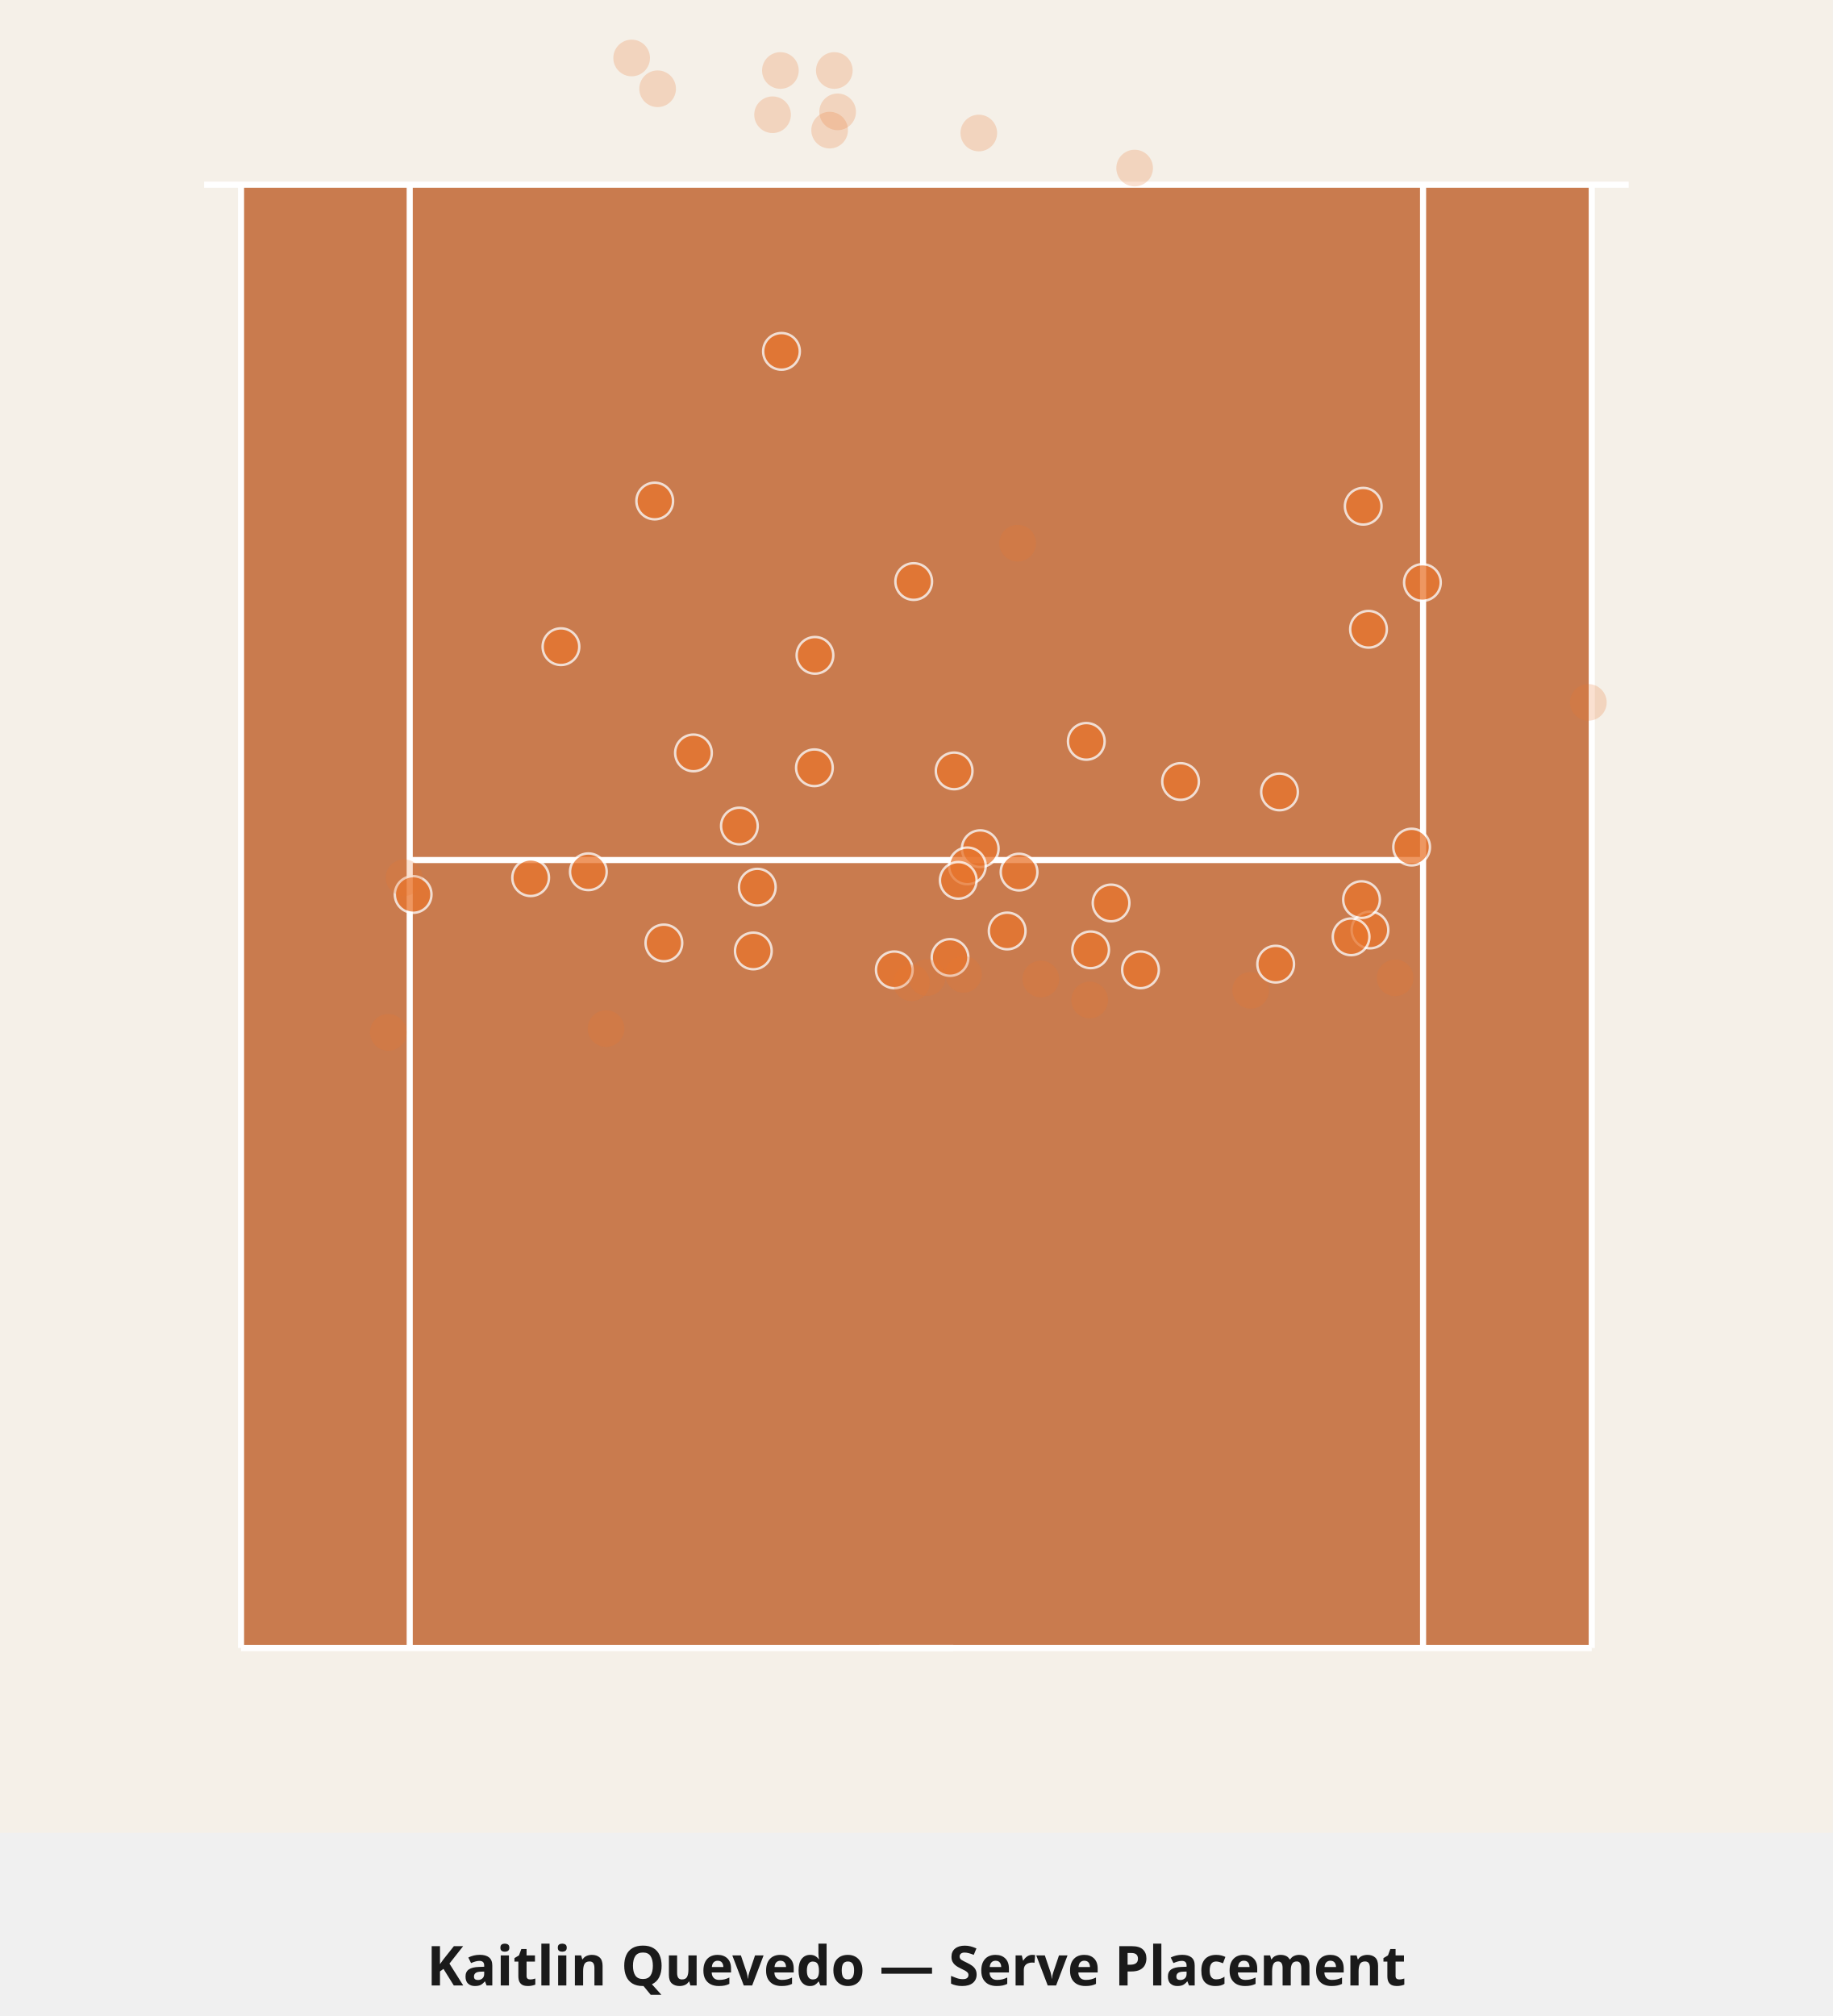
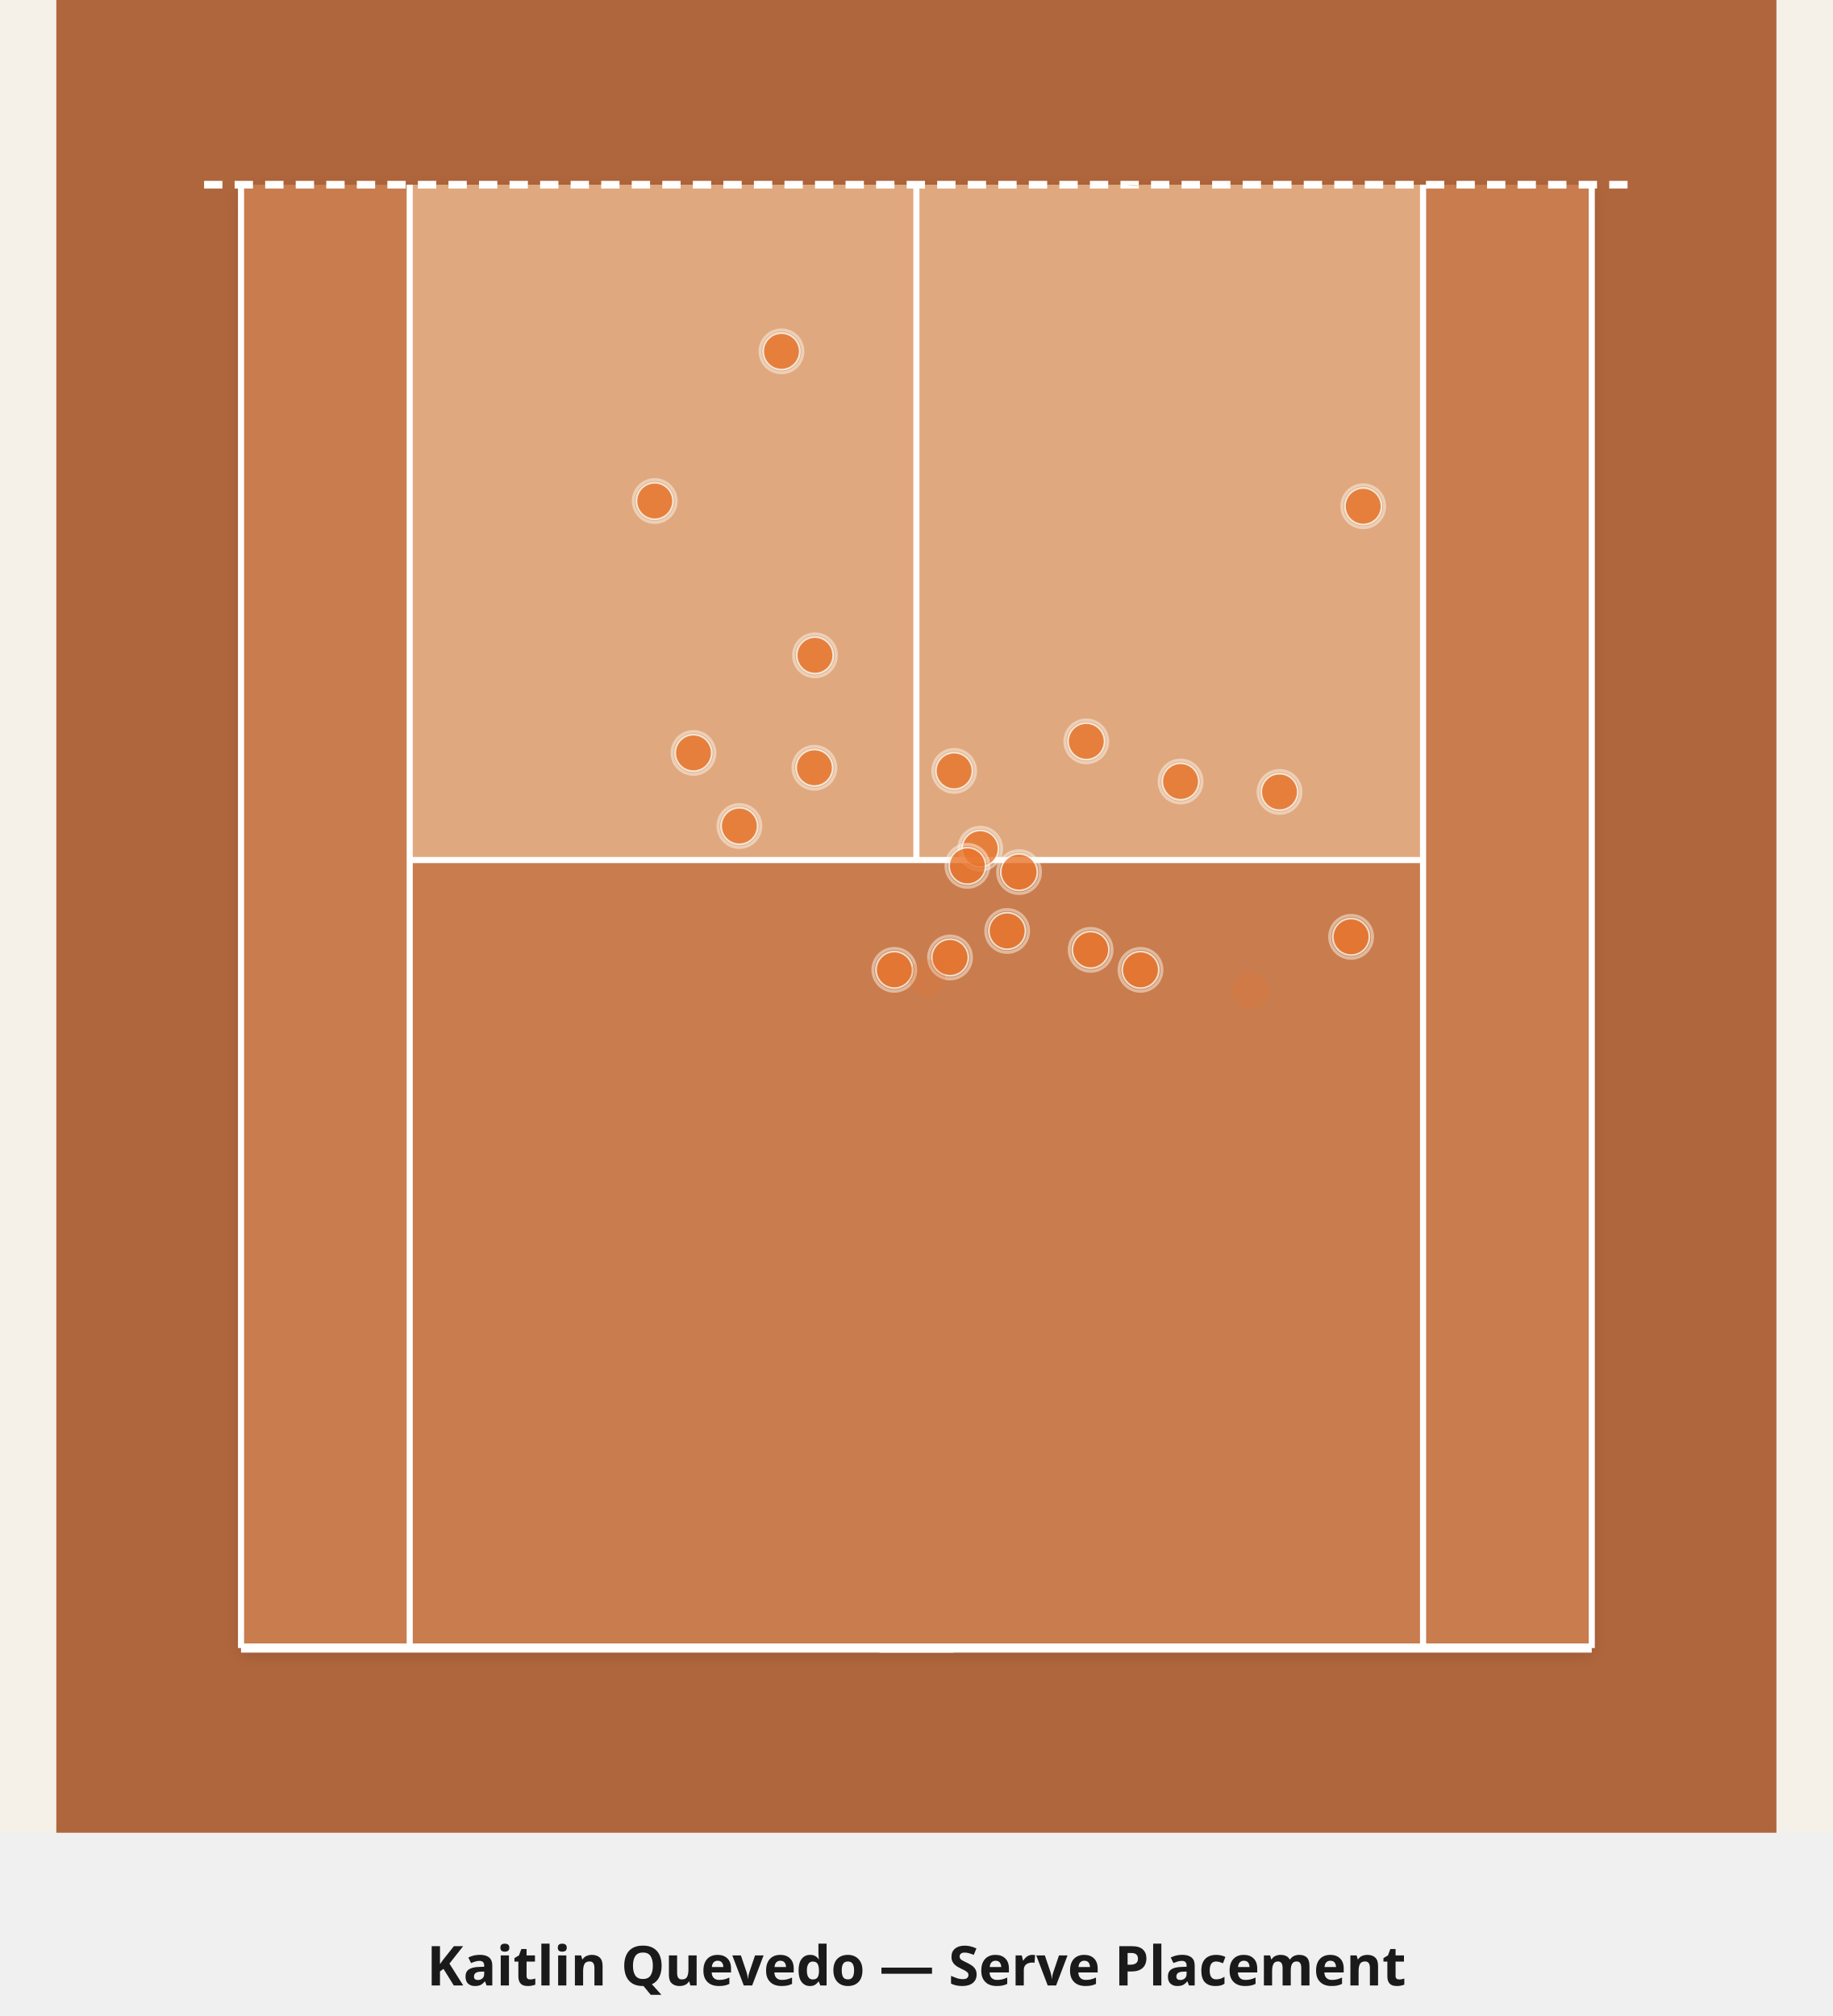
<svg xmlns="http://www.w3.org/2000/svg" height="660" width="600">
  <svg height="600" style="display:block" viewBox="0 0 600 600" width="600">
+     <defs>
+       <clipPath id="court-clip-wgd9tw3">
+         <rect height="479.073" width="442.19" x="78.905" y="60.464" />
+       </clipPath>
+       <filter id="court-shadow" x="-5%" y="-5%" width="110%" height="110%">
+         <feDropShadow dx="0" dy="2" flood-color="#000000" flood-opacity="0.15" stdDeviation="3" />
+       </filter>
+     </defs>
    <rect fill="#F5F0E8" height="600" width="600" x="0" y="0" />
    <g>
-       <rect fill="#C97B4E" height="479.073" width="442.19" x="78.905" y="60.464" />
+       <rect fill="#B0663C" height="600" width="563.117" x="18.441" y="-2.1316282072803006e-14" />
+       <rect fill="#C97B4E" filter="url(#court-shadow)" height="479.073" width="442.19" x="78.905" y="60.464" />
+       <g>
+         <rect fill="#E0A87E" height="221.095" width="331.743" x="134.128" y="60.464" />
+       </g>
      <g fill="none" stroke="#FFFFFF" stroke-width="2">
        <line x1="78.905" x2="78.905" y1="539.536" y2="60.464" />
        <line x1="521.095" x2="521.095" y1="539.536" y2="60.464" />
        <line x1="134.128" x2="134.128" y1="539.536" y2="60.464" />
        <line x1="465.872" x2="465.872" y1="539.536" y2="60.464" />
+         <line x1="134.128" x2="465.872" y1="281.559" y2="281.559" />
+         <line x1="300" x2="300" y1="281.559" y2="60.464" />
+       </g>
+       <g fill="none" stroke="#FFFFFF" stroke-width="3">
        <line x1="78.905" x2="521.095" y1="539.536" y2="539.536" />
-         <line x1="66.812" x2="533.188" y1="60.464" y2="60.464" />
-         <line x1="134.128" x2="465.872" y1="281.559" y2="281.559" />
        <line x1="287.907" x2="312.093" y1="539.536" y2="539.536" />
      </g>
-       <g>
-         <circle cx="247.921" cy="290.437" fill="#E8742C" opacity="0.75" r="6" stroke="#fff" stroke-width="0.8" />
-         <circle cx="356.733" cy="327.385" fill="#E8742C" opacity="0.225" r="6" stroke="none" stroke-width="0" />
-         <circle cx="255.833" cy="115.032" fill="#E8742C" opacity="0.75" r="6" stroke="#fff" stroke-width="0.8" />
-         <circle cx="448.489" cy="304.465" fill="#E8742C" opacity="0.75" r="6" stroke="#fff" stroke-width="0.8" />
-         <circle cx="206.785" cy="18.983" fill="#E8742C" opacity="0.225" r="6" stroke="none" stroke-width="0" />
-         <circle cx="320.902" cy="277.843" fill="#E8742C" opacity="0.75" r="6" stroke="#fff" stroke-width="0.8" />
-         <circle cx="192.614" cy="285.401" fill="#E8742C" opacity="0.75" r="6" stroke="#fff" stroke-width="0.8" />
-         <circle cx="386.483" cy="255.854" fill="#E8742C" opacity="0.75" r="6" stroke="#fff" stroke-width="0.8" />
-         <circle cx="246.622" cy="311.324" fill="#E8742C" opacity="0.75" r="6" stroke="#fff" stroke-width="0.8" />
-         <circle cx="316.699" cy="283.475" fill="#E8742C" opacity="0.75" r="6" stroke="#fff" stroke-width="0.8" />
-         <circle cx="242.056" cy="270.423" fill="#E8742C" opacity="0.75" r="6" stroke="#fff" stroke-width="0.8" />
-         <circle cx="445.727" cy="294.519" fill="#E8742C" opacity="0.75" r="6" stroke="#fff" stroke-width="0.8" />
-         <circle cx="371.446" cy="55.022" fill="#E8742C" opacity="0.225" r="6" stroke="none" stroke-width="0" />
-         <circle cx="311.019" cy="313.458" fill="#E8742C" opacity="0.75" r="6" stroke="#fff" stroke-width="0.8" />
-         <circle cx="255.479" cy="23.077" fill="#E8742C" opacity="0.225" r="6" stroke="none" stroke-width="0" />
-         <circle cx="462.127" cy="277.322" fill="#E8742C" opacity="0.75" r="6" stroke="#fff" stroke-width="0.8" />
-         <circle cx="164.272" cy="-197.619" fill="#E8742C" opacity="0.225" r="6" stroke="none" stroke-width="0" />
-         <circle cx="357.046" cy="310.96" fill="#E8742C" opacity="0.75" r="6" stroke="#fff" stroke-width="0.8" />
-         <circle cx="273.134" cy="23.077" fill="#E8742C" opacity="0.225" r="6" stroke="none" stroke-width="0" />
-         <circle cx="333.61" cy="285.508" fill="#E8742C" opacity="0.75" r="6" stroke="#fff" stroke-width="0.8" />
-         <circle cx="266.615" cy="251.355" fill="#E8742C" opacity="0.75" r="6" stroke="#fff" stroke-width="0.8" />
-         <circle cx="313.708" cy="288.212" fill="#E8742C" opacity="0.75" r="6" stroke="#fff" stroke-width="0.8" />
-         <circle cx="135.252" cy="292.834" fill="#E8742C" opacity="0.75" r="6" stroke="#fff" stroke-width="0.8" />
-         <circle cx="442.311" cy="306.702" fill="#E8742C" opacity="0.75" r="6" stroke="#fff" stroke-width="0.8" />
-         <circle cx="292.772" cy="317.508" fill="#E8742C" opacity="0.75" r="6" stroke="#fff" stroke-width="0.8" />
-         <circle cx="329.72" cy="304.784" fill="#E8742C" opacity="0.75" r="6" stroke="#fff" stroke-width="0.8" />
-         <circle cx="173.719" cy="287.34" fill="#E8742C" opacity="0.75" r="6" stroke="#fff" stroke-width="0.8" />
-         <circle cx="363.731" cy="295.616" fill="#E8742C" opacity="0.75" r="6" stroke="#fff" stroke-width="0.8" />
-         <circle cx="214.343" cy="164.025" fill="#E8742C" opacity="0.75" r="6" stroke="#fff" stroke-width="0.8" />
-         <circle cx="465.658" cy="190.706" fill="#E8742C" opacity="0.75" r="6" stroke="#fff" stroke-width="0.8" />
-         <circle cx="312.36" cy="252.381" fill="#E8742C" opacity="0.75" r="6" stroke="#fff" stroke-width="0.8" />
-         <circle cx="127.124" cy="337.974" fill="#E8742C" opacity="0.225" r="6" stroke="none" stroke-width="0" />
-         <circle cx="320.43" cy="43.546" fill="#E8742C" opacity="0.225" r="6" stroke="none" stroke-width="0" />
-         <circle cx="271.599" cy="42.602" fill="#E8742C" opacity="0.225" r="6" stroke="none" stroke-width="0" />
-         <circle cx="338.479" cy="-156.572" fill="#E8742C" opacity="0.225" r="6" stroke="none" stroke-width="0" />
-         <circle cx="409.433" cy="324.216" fill="#E8742C" opacity="0.225" r="6" stroke="none" stroke-width="0" />
-         <circle cx="226.743" cy="-136.661" fill="#E8742C" opacity="0.225" r="6" stroke="none" stroke-width="0" />
-         <circle cx="355.622" cy="242.711" fill="#E8742C" opacity="0.75" r="6" stroke="#fff" stroke-width="0.8" />
-         <circle cx="227.019" cy="246.49" fill="#E8742C" opacity="0.75" r="6" stroke="#fff" stroke-width="0.8" />
-         <circle cx="417.621" cy="315.642" fill="#E8742C" opacity="0.75" r="6" stroke="#fff" stroke-width="0.8" />
-         <circle cx="299.122" cy="190.387" fill="#E8742C" opacity="0.75" r="6" stroke="#fff" stroke-width="0.8" />
-         <circle cx="456.736" cy="320.122" fill="#E8742C" opacity="0.225" r="6" stroke="none" stroke-width="0" />
-         <circle cx="333.156" cy="177.838" fill="#E8742C" opacity="0.225" r="6" stroke="none" stroke-width="0" />
-         <circle cx="519.983" cy="229.95" fill="#E8742C" opacity="0.225" r="6" stroke="none" stroke-width="0" />
-         <circle cx="198.409" cy="336.735" fill="#E8742C" opacity="0.225" r="6" stroke="none" stroke-width="0" />
-         <circle cx="418.88" cy="259.263" fill="#E8742C" opacity="0.75" r="6" stroke="#fff" stroke-width="0.8" />
-         <circle cx="217.335" cy="308.704" fill="#E8742C" opacity="0.75" r="6" stroke="#fff" stroke-width="0.8" />
-         <circle cx="307.199" cy="-91.322" fill="#E8742C" opacity="0.225" r="6" stroke="none" stroke-width="0" />
-         <circle cx="266.796" cy="214.545" fill="#E8742C" opacity="0.75" r="6" stroke="#fff" stroke-width="0.8" />
-         <circle cx="303.461" cy="320.04" fill="#E8742C" opacity="0.225" r="6" stroke="none" stroke-width="0" />
-         <circle cx="298.397" cy="321.732" fill="#E8742C" opacity="0.225" r="6" stroke="none" stroke-width="0" />
-         <circle cx="411.165" cy="-96.411" fill="#E8742C" opacity="0.225" r="6" stroke="none" stroke-width="0" />
-         <circle cx="132.29" cy="287.34" fill="#E8742C" opacity="0.225" r="6" stroke="none" stroke-width="0" />
-         <circle cx="315.411" cy="318.984" fill="#E8742C" opacity="0.225" r="6" stroke="none" stroke-width="0" />
-         <circle cx="373.366" cy="317.507" fill="#E8742C" opacity="0.75" r="6" stroke="#fff" stroke-width="0.8" />
-         <circle cx="183.639" cy="211.711" fill="#E8742C" opacity="0.75" r="6" stroke="#fff" stroke-width="0.8" />
-         <circle cx="446.278" cy="165.733" fill="#E8742C" opacity="0.75" r="6" stroke="#fff" stroke-width="0.8" />
-         <circle cx="215.288" cy="29.06" fill="#E8742C" opacity="0.225" r="6" stroke="none" stroke-width="0" />
-         <circle cx="252.92" cy="37.563" fill="#E8742C" opacity="0.225" r="6" stroke="none" stroke-width="0" />
-         <circle cx="448.01" cy="206.014" fill="#E8742C" opacity="0.75" r="6" stroke="#fff" stroke-width="0.8" />
-         <circle cx="274.216" cy="36.618" fill="#E8742C" opacity="0.225" r="6" stroke="none" stroke-width="0" />
-         <circle cx="340.742" cy="320.504" fill="#E8742C" opacity="0.225" r="6" stroke="none" stroke-width="0" />
+       <g fill="none" stroke="#FFFFFF" stroke-dasharray="6 4" stroke-width="2.5">
+         <line x1="66.812" x2="533.188" y1="60.464" y2="60.464" />
+       </g>
+       <g clip-path="url(#court-clip-wgd9tw3)">
+         <g>
+           <g>
+             <circle cx="255.833" cy="115.032" fill="none" opacity="0.5" r="7" stroke="#FAF6EE" stroke-width="1" />
+             <circle cx="255.833" cy="115.032" fill="#E8742C" opacity="0.8" r="6" stroke="#FAF6EE" stroke-width="0.6" />
+           </g>
+           <g>
+             <circle cx="320.902" cy="277.843" fill="none" opacity="0.5" r="7" stroke="#FAF6EE" stroke-width="1" />
+             <circle cx="320.902" cy="277.843" fill="#E8742C" opacity="0.8" r="6" stroke="#FAF6EE" stroke-width="0.6" />
+           </g>
+           <g>
+             <circle cx="386.483" cy="255.854" fill="none" opacity="0.5" r="7" stroke="#FAF6EE" stroke-width="1" />
+             <circle cx="386.483" cy="255.854" fill="#E8742C" opacity="0.8" r="6" stroke="#FAF6EE" stroke-width="0.6" />
+           </g>
+           <g>
+             <circle cx="316.699" cy="283.475" fill="none" opacity="0.5" r="7" stroke="#FAF6EE" stroke-width="1" />
+             <circle cx="316.699" cy="283.475" fill="#E8742C" opacity="0.8" r="6" stroke="#FAF6EE" stroke-width="0.6" />
+           </g>
+           <g>
+             <circle cx="242.056" cy="270.423" fill="none" opacity="0.5" r="7" stroke="#FAF6EE" stroke-width="1" />
+             <circle cx="242.056" cy="270.423" fill="#E8742C" opacity="0.8" r="6" stroke="#FAF6EE" stroke-width="0.6" />
+           </g>
+           <g>
+             <circle cx="371.446" cy="55.022" fill="#E8742C" opacity="0.2" r="6" stroke="none" stroke-width="0" />
+           </g>
+           <g>
+             <circle cx="311.019" cy="313.458" fill="none" opacity="0.5" r="7" stroke="#FAF6EE" stroke-width="1" />
+             <circle cx="311.019" cy="313.458" fill="#E8742C" opacity="0.8" r="6" stroke="#FAF6EE" stroke-width="0.6" />
+           </g>
+           <g>
+             <circle cx="255.479" cy="23.077" fill="#E8742C" opacity="0.2" r="6" stroke="none" stroke-width="0" />
+           </g>
+           <g>
+             <circle cx="357.046" cy="310.96" fill="none" opacity="0.5" r="7" stroke="#FAF6EE" stroke-width="1" />
+             <circle cx="357.046" cy="310.96" fill="#E8742C" opacity="0.8" r="6" stroke="#FAF6EE" stroke-width="0.6" />
+           </g>
+           <g>
+             <circle cx="273.134" cy="23.077" fill="#E8742C" opacity="0.2" r="6" stroke="none" stroke-width="0" />
+           </g>
+           <g>
+             <circle cx="333.61" cy="285.508" fill="none" opacity="0.5" r="7" stroke="#FAF6EE" stroke-width="1" />
+             <circle cx="333.61" cy="285.508" fill="#E8742C" opacity="0.8" r="6" stroke="#FAF6EE" stroke-width="0.6" />
+           </g>
+           <g>
+             <circle cx="266.615" cy="251.355" fill="none" opacity="0.5" r="7" stroke="#FAF6EE" stroke-width="1" />
+             <circle cx="266.615" cy="251.355" fill="#E8742C" opacity="0.8" r="6" stroke="#FAF6EE" stroke-width="0.6" />
+           </g>
+           <g>
+             <circle cx="442.311" cy="306.702" fill="none" opacity="0.5" r="7" stroke="#FAF6EE" stroke-width="1" />
+             <circle cx="442.311" cy="306.702" fill="#E8742C" opacity="0.8" r="6" stroke="#FAF6EE" stroke-width="0.6" />
+           </g>
+           <g>
+             <circle cx="292.772" cy="317.508" fill="none" opacity="0.5" r="7" stroke="#FAF6EE" stroke-width="1" />
+             <circle cx="292.772" cy="317.508" fill="#E8742C" opacity="0.8" r="6" stroke="#FAF6EE" stroke-width="0.6" />
+           </g>
+           <g>
+             <circle cx="329.72" cy="304.784" fill="none" opacity="0.5" r="7" stroke="#FAF6EE" stroke-width="1" />
+             <circle cx="329.72" cy="304.784" fill="#E8742C" opacity="0.8" r="6" stroke="#FAF6EE" stroke-width="0.6" />
+           </g>
+           <g>
+             <circle cx="214.343" cy="164.025" fill="none" opacity="0.5" r="7" stroke="#FAF6EE" stroke-width="1" />
+             <circle cx="214.343" cy="164.025" fill="#E8742C" opacity="0.8" r="6" stroke="#FAF6EE" stroke-width="0.6" />
+           </g>
+           <g>
+             <circle cx="312.36" cy="252.381" fill="none" opacity="0.5" r="7" stroke="#FAF6EE" stroke-width="1" />
+             <circle cx="312.36" cy="252.381" fill="#E8742C" opacity="0.8" r="6" stroke="#FAF6EE" stroke-width="0.6" />
+           </g>
+           <g>
+             <circle cx="409.433" cy="324.216" fill="#E8742C" opacity="0.2" r="6" stroke="none" stroke-width="0" />
+           </g>
+           <g>
+             <circle cx="355.622" cy="242.711" fill="none" opacity="0.5" r="7" stroke="#FAF6EE" stroke-width="1" />
+             <circle cx="355.622" cy="242.711" fill="#E8742C" opacity="0.8" r="6" stroke="#FAF6EE" stroke-width="0.6" />
+           </g>
+           <g>
+             <circle cx="227.019" cy="246.49" fill="none" opacity="0.5" r="7" stroke="#FAF6EE" stroke-width="1" />
+             <circle cx="227.019" cy="246.49" fill="#E8742C" opacity="0.8" r="6" stroke="#FAF6EE" stroke-width="0.6" />
+           </g>
+           <g>
+             <circle cx="418.88" cy="259.263" fill="none" opacity="0.5" r="7" stroke="#FAF6EE" stroke-width="1" />
+             <circle cx="418.88" cy="259.263" fill="#E8742C" opacity="0.8" r="6" stroke="#FAF6EE" stroke-width="0.6" />
+           </g>
+           <g>
+             <circle cx="266.796" cy="214.545" fill="none" opacity="0.5" r="7" stroke="#FAF6EE" stroke-width="1" />
+             <circle cx="266.796" cy="214.545" fill="#E8742C" opacity="0.8" r="6" stroke="#FAF6EE" stroke-width="0.6" />
+           </g>
+           <g>
+             <circle cx="303.461" cy="320.04" fill="#E8742C" opacity="0.2" r="6" stroke="none" stroke-width="0" />
+           </g>
+           <g>
+             <circle cx="373.366" cy="317.507" fill="none" opacity="0.5" r="7" stroke="#FAF6EE" stroke-width="1" />
+             <circle cx="373.366" cy="317.507" fill="#E8742C" opacity="0.8" r="6" stroke="#FAF6EE" stroke-width="0.6" />
+           </g>
+           <g>
+             <circle cx="446.278" cy="165.733" fill="none" opacity="0.5" r="7" stroke="#FAF6EE" stroke-width="1" />
+             <circle cx="446.278" cy="165.733" fill="#E8742C" opacity="0.8" r="6" stroke="#FAF6EE" stroke-width="0.6" />
+           </g>
+         </g>
      </g>
    </g>
  </svg>
  <text fill="#1A1A1A" font-family="Oswald" font-size="18" font-weight="bold" text-anchor="middle" x="300" y="650">Kaitlin Quevedo — Serve Placement</text>
</svg>
